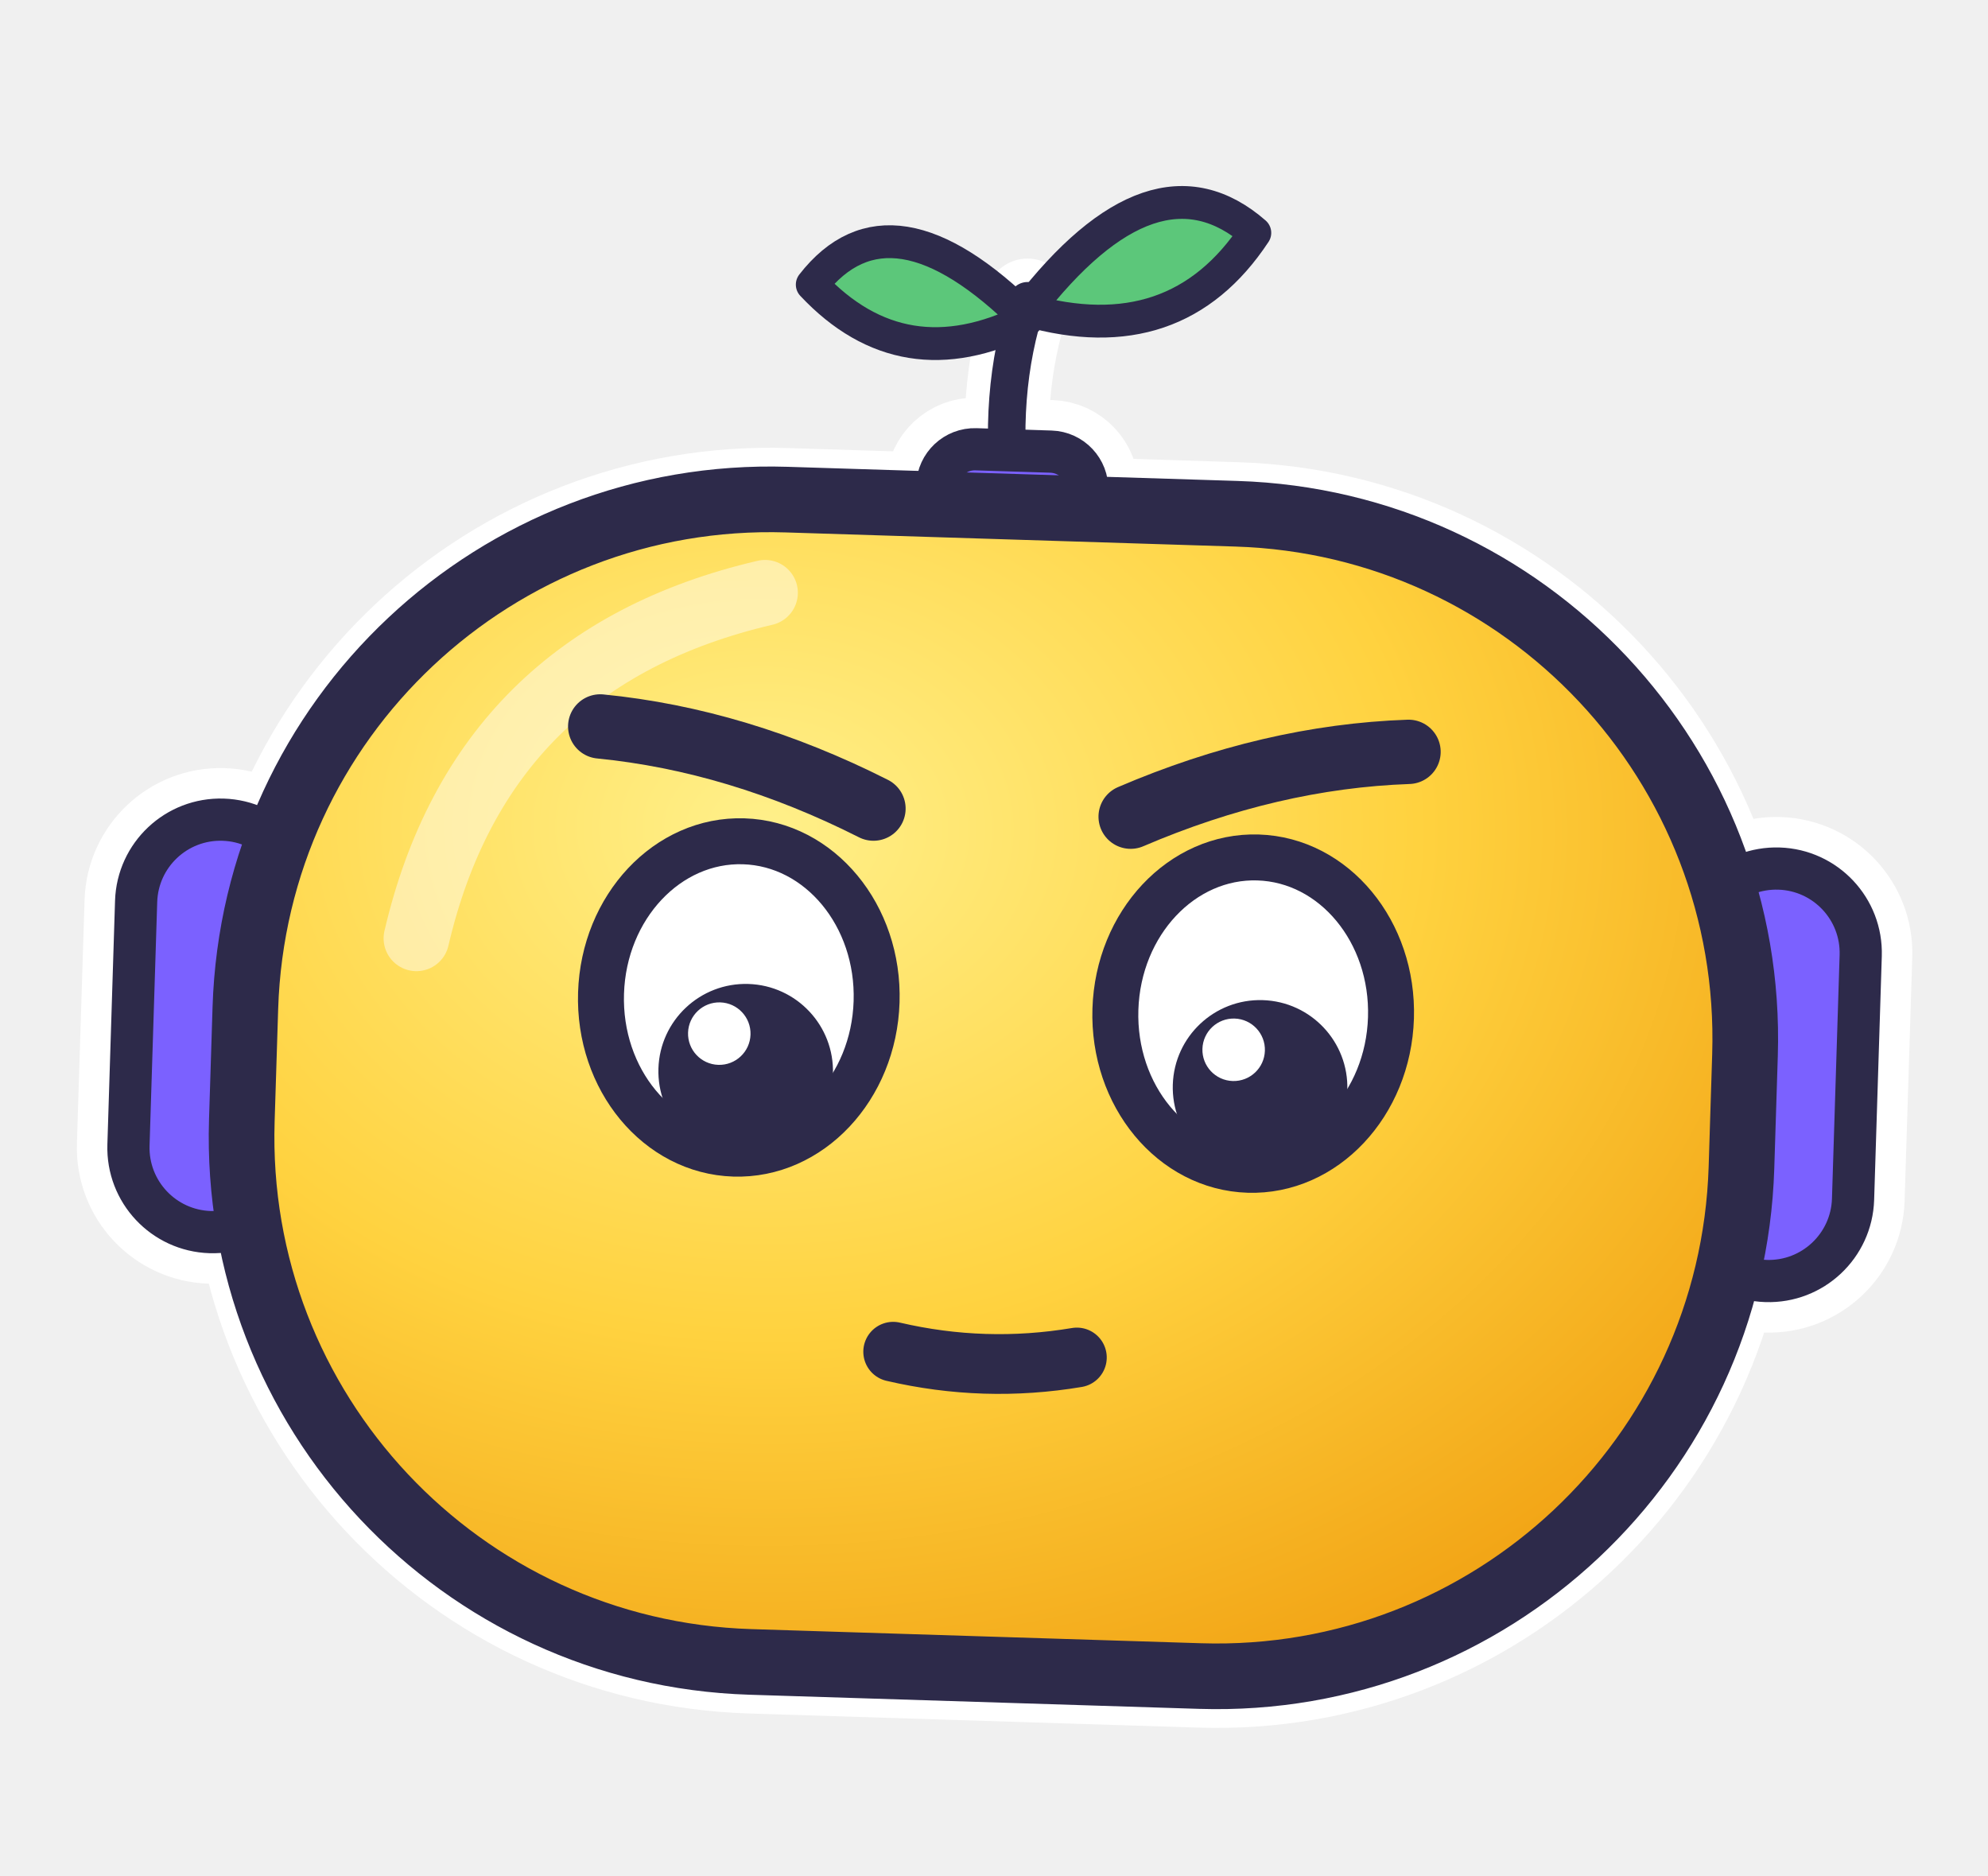
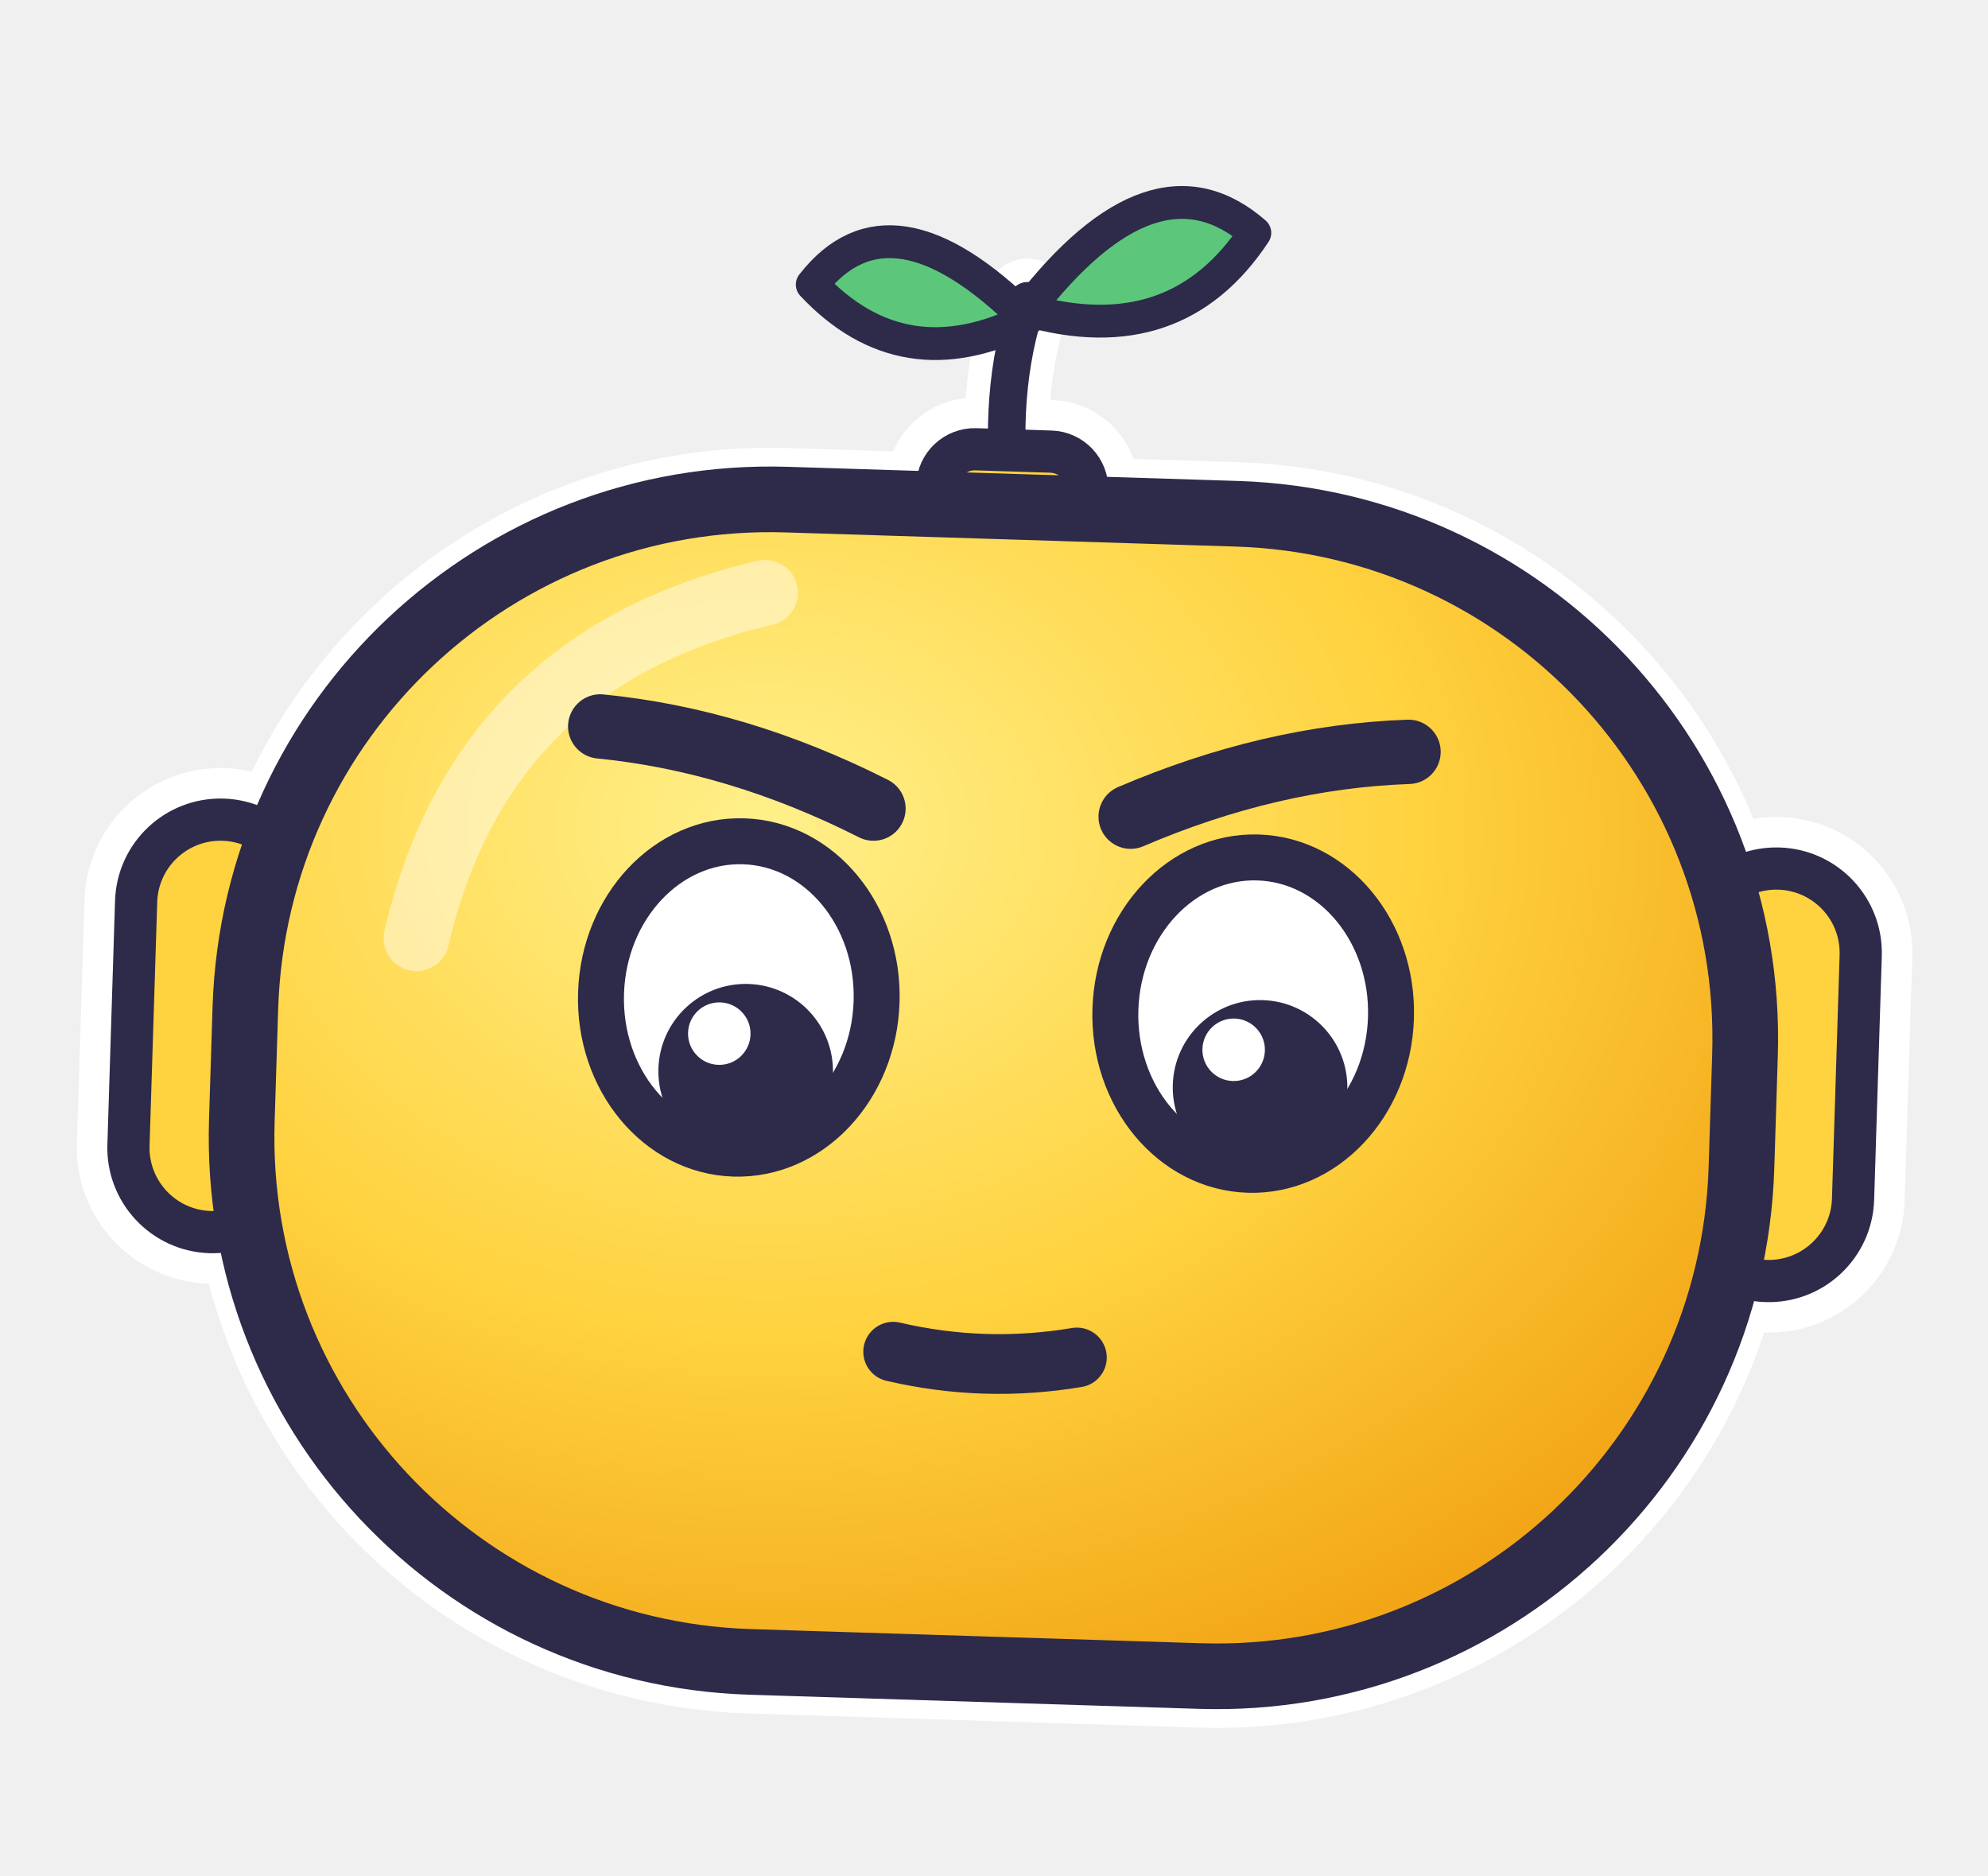
<svg xmlns="http://www.w3.org/2000/svg" viewBox="-6 -10 212 200">
  <defs>
    <radialGradient id="g" cx="34%" cy="28%" r="80%">
      <stop offset="0" stop-color="#FFF08A" />
      <stop offset=".55" stop-color="#FFD23F" />
      <stop offset="1" stop-color="#F2A516" />
    </radialGradient>
  </defs>
  <g transform="translate(100 104) rotate(1.8) translate(-100 -104)">
-     <rect x="8" y="80" width="18" height="44" rx="9" fill="#7B61FF" stroke="#FFFFFF" stroke-width="11" stroke-linejoin="round" />
-     <rect x="174" y="80" width="18" height="44" rx="9" fill="#7B61FF" stroke="#FFFFFF" stroke-width="11" stroke-linejoin="round" />
-     <rect x="92" y="38" width="16" height="10" rx="4" fill="#7B61FF" stroke="#FFFFFF" stroke-width="11" stroke-linejoin="round" />
+     <rect x="8" y="80" width="18" height="44" rx="9" fill="#FFD23F" stroke="#FFFFFF" stroke-width="11" stroke-linejoin="round" />
+     <rect x="174" y="80" width="18" height="44" rx="9" fill="#FFD23F" stroke="#FFFFFF" stroke-width="11" stroke-linejoin="round" />
+     <rect x="92" y="38" width="16" height="10" rx="4" fill="#FFD23F" stroke="#FFFFFF" stroke-width="11" stroke-linejoin="round" />
    <rect x="20" y="44" width="160" height="124" rx="56" fill="#FFFFFF" stroke="#FFFFFF" stroke-width="11" stroke-linejoin="round" />
    <g transform="translate(0 10)">
      <path d="M100 34 Q98 22 101 12" stroke="#FFFFFF" stroke-width="9" fill="none" stroke-linecap="round" />
      <path d="M100 34 Q98 22 101 12" stroke="#2D2A4A" stroke-width="4" fill="none" stroke-linecap="round" />
      <path d="M101 14 Q86 0 78 11 Q88 21 101 14 Z" fill="#5CC77A" stroke="#2D2A4A" stroke-width="3.5" stroke-linejoin="round" />
      <path d="M101 13 Q114 -5 125 4 Q117 17 101 13 Z" fill="#5CC77A" stroke="#2D2A4A" stroke-width="3.5" stroke-linejoin="round" />
    </g>
-     <rect x="8" y="80" width="18" height="44" rx="9" fill="#7B61FF" stroke="#2D2A4A" stroke-width="4.5" stroke-linejoin="round" />
-     <rect x="174" y="80" width="18" height="44" rx="9" fill="#7B61FF" stroke="#2D2A4A" stroke-width="4.5" stroke-linejoin="round" />
-     <rect x="92" y="38" width="16" height="10" rx="4" fill="#7B61FF" stroke="#2D2A4A" stroke-width="4.5" stroke-linejoin="round" />
+     <rect x="8" y="80" width="18" height="44" rx="9" fill="#FFD23F" stroke="#2D2A4A" stroke-width="4.5" stroke-linejoin="round" />
+     <rect x="174" y="80" width="18" height="44" rx="9" fill="#FFD23F" stroke="#2D2A4A" stroke-width="4.5" stroke-linejoin="round" />
+     <rect x="92" y="38" width="16" height="10" rx="4" fill="#FFD23F" stroke="#2D2A4A" stroke-width="4.5" stroke-linejoin="round" />
    <rect x="20" y="44" width="160" height="124" rx="56" fill="url(#g)" stroke="#2D2A4A" stroke-width="7" />
    <path d="M38 92 Q44 62 74 54" stroke="#fff" stroke-width="7" fill="none" stroke-linecap="round" opacity=".45" />
    <g transform="translate(100 108) scale(.98) translate(-100 -106)">
      <path d="M56 66 Q71.0 67 86 74" stroke="#2D2A4A" stroke-width="7" fill="none" stroke-linecap="round" />
      <path d="M144 66 Q129.0 67 114 74" stroke="#2D2A4A" stroke-width="7" fill="none" stroke-linecap="round" />
      <clipPath id="e0">
        <ellipse cx="72" cy="95" rx="15" ry="17" />
      </clipPath>
      <ellipse cx="72" cy="95" rx="15" ry="17" fill="#fff" />
      <g clip-path="url(#e0)">
        <circle cx="73" cy="103" r="9.5" fill="#2D2A4A" />
        <circle cx="70" cy="99" r="3.4" fill="#fff" />
      </g>
      <ellipse cx="72" cy="95" rx="15" ry="17" fill="none" stroke="#2D2A4A" stroke-width="5" />
      <clipPath id="e1">
        <ellipse cx="128" cy="95" rx="15" ry="17" />
      </clipPath>
      <ellipse cx="128" cy="95" rx="15" ry="17" fill="#fff" />
      <g clip-path="url(#e1)">
        <circle cx="129" cy="103" r="9.5" fill="#2D2A4A" />
        <circle cx="126" cy="99" r="3.4" fill="#fff" />
      </g>
      <ellipse cx="128" cy="95" rx="15" ry="17" fill="none" stroke="#2D2A4A" stroke-width="5" />
      <path d="M90 133 Q100 135 110 133" stroke="#2D2A4A" stroke-width="6.5" fill="none" stroke-linecap="round" />
    </g>
  </g>
</svg>
